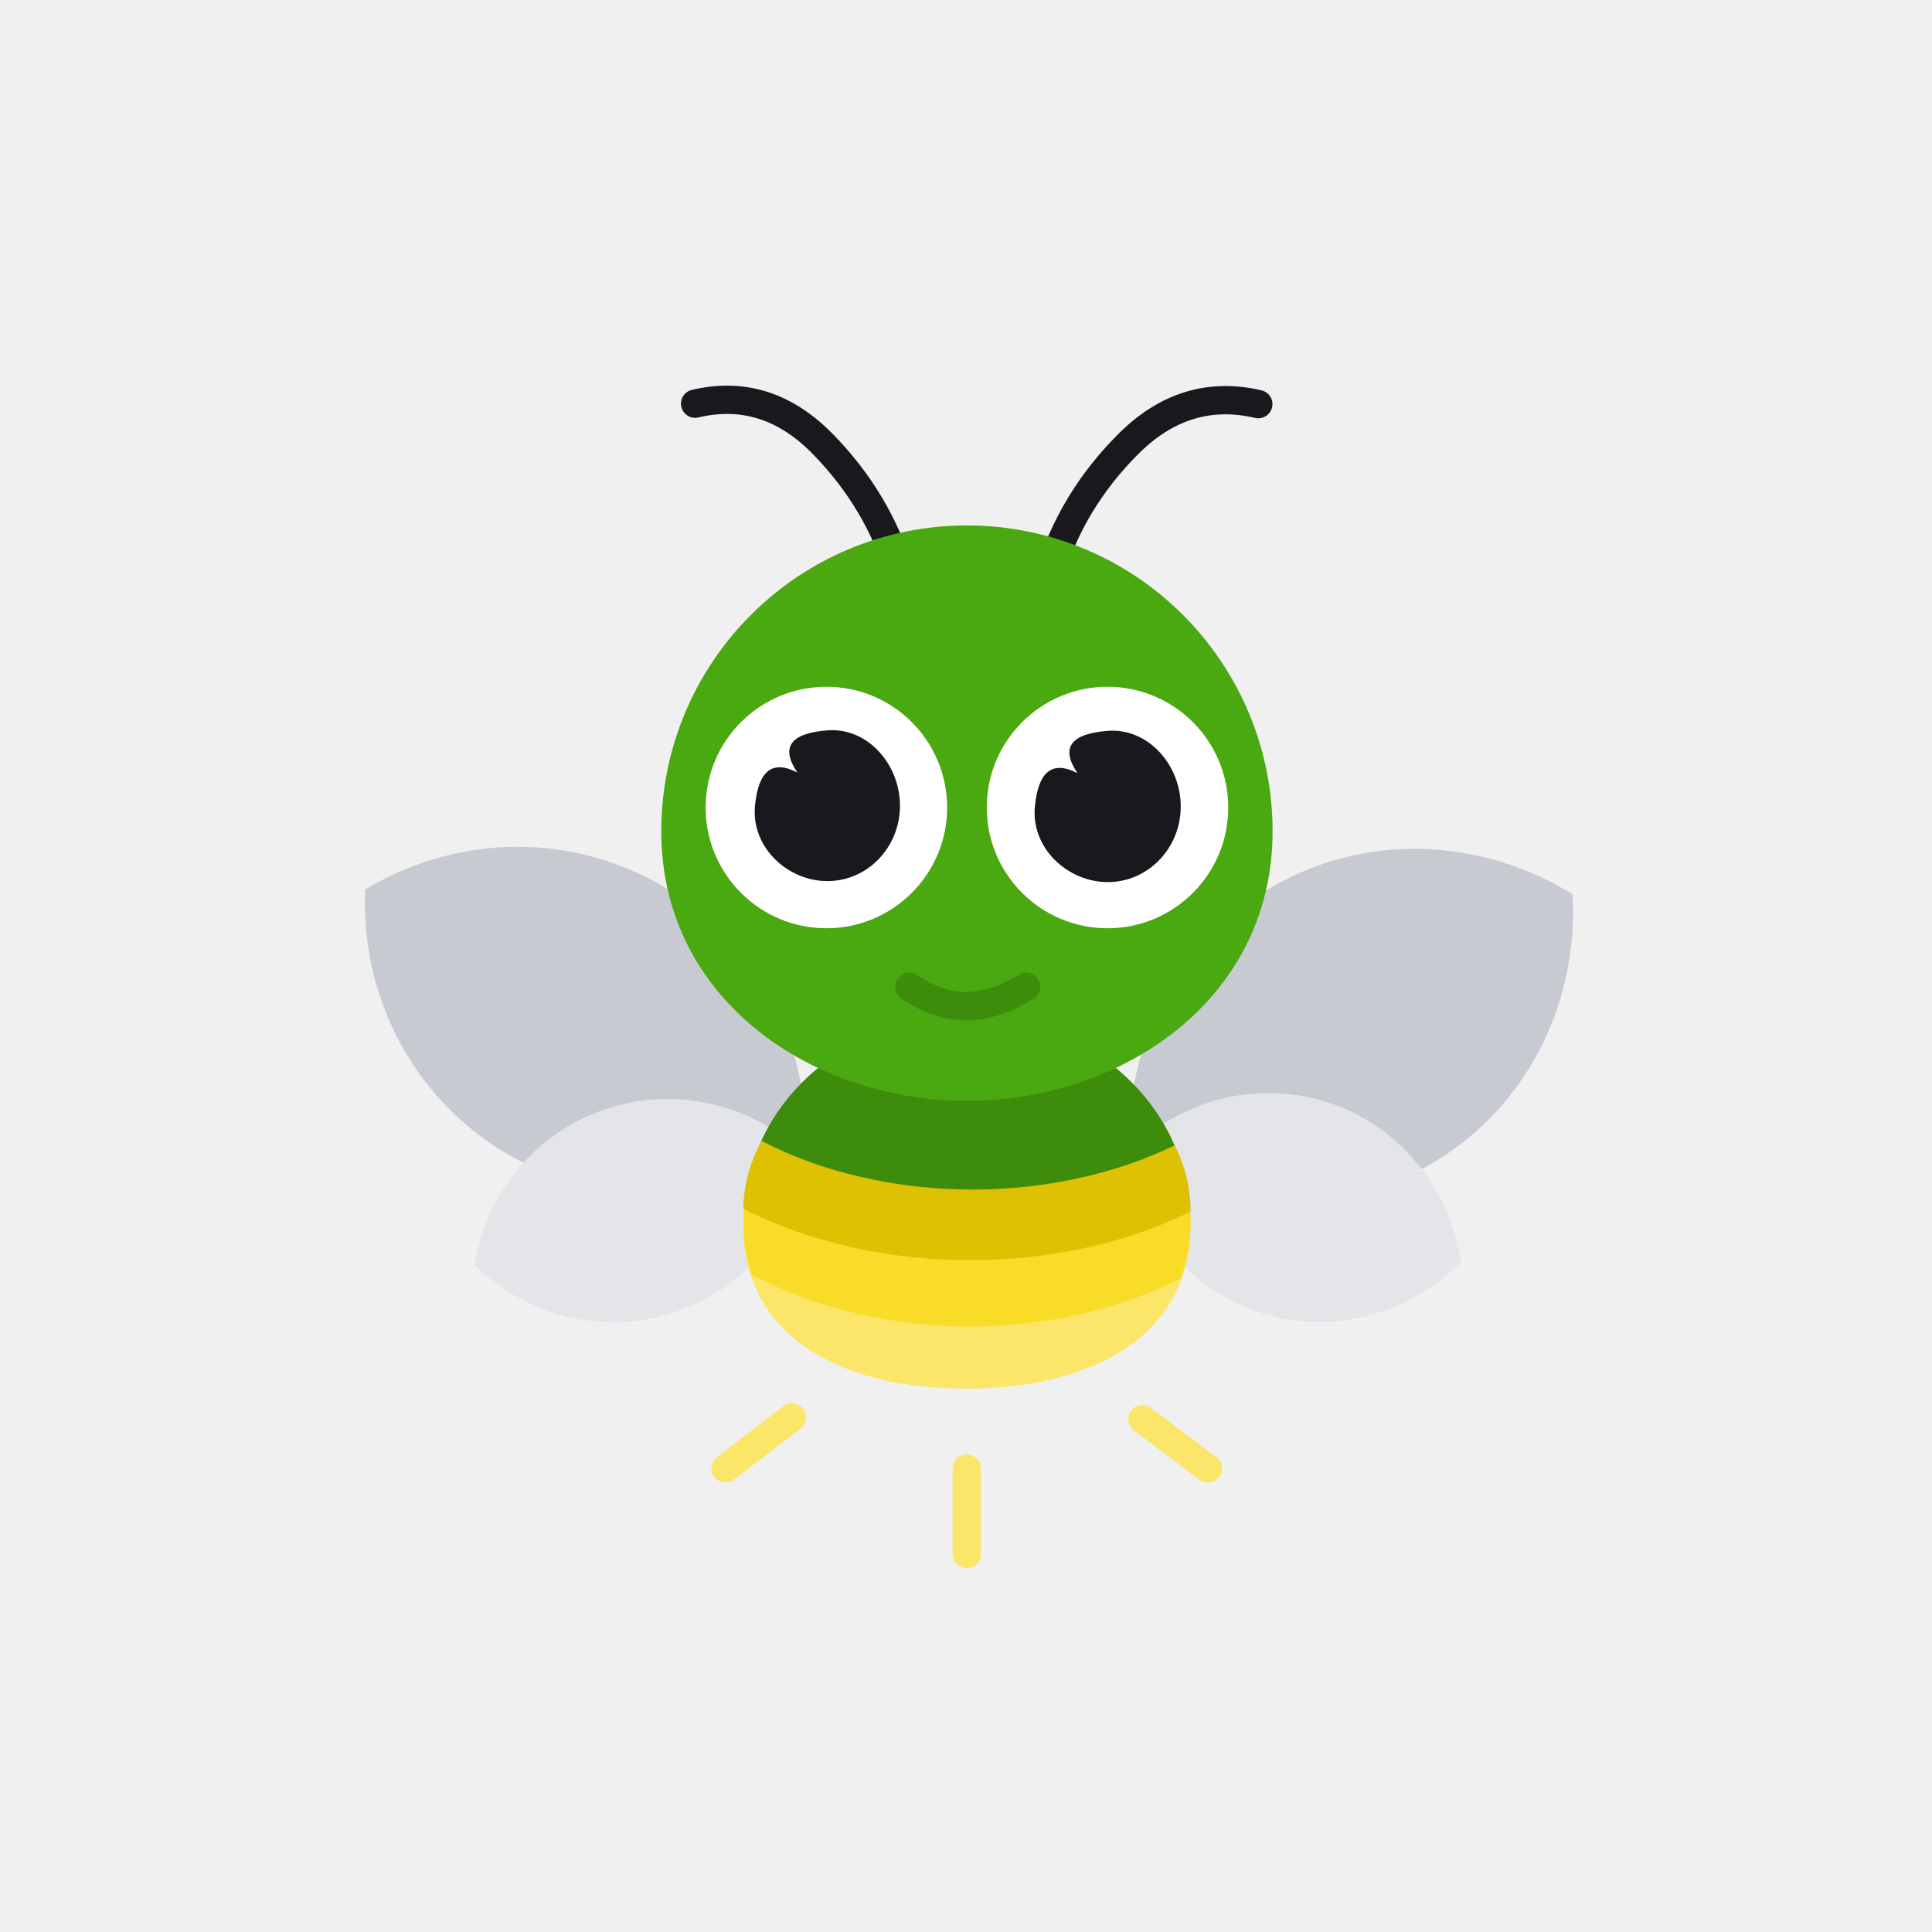
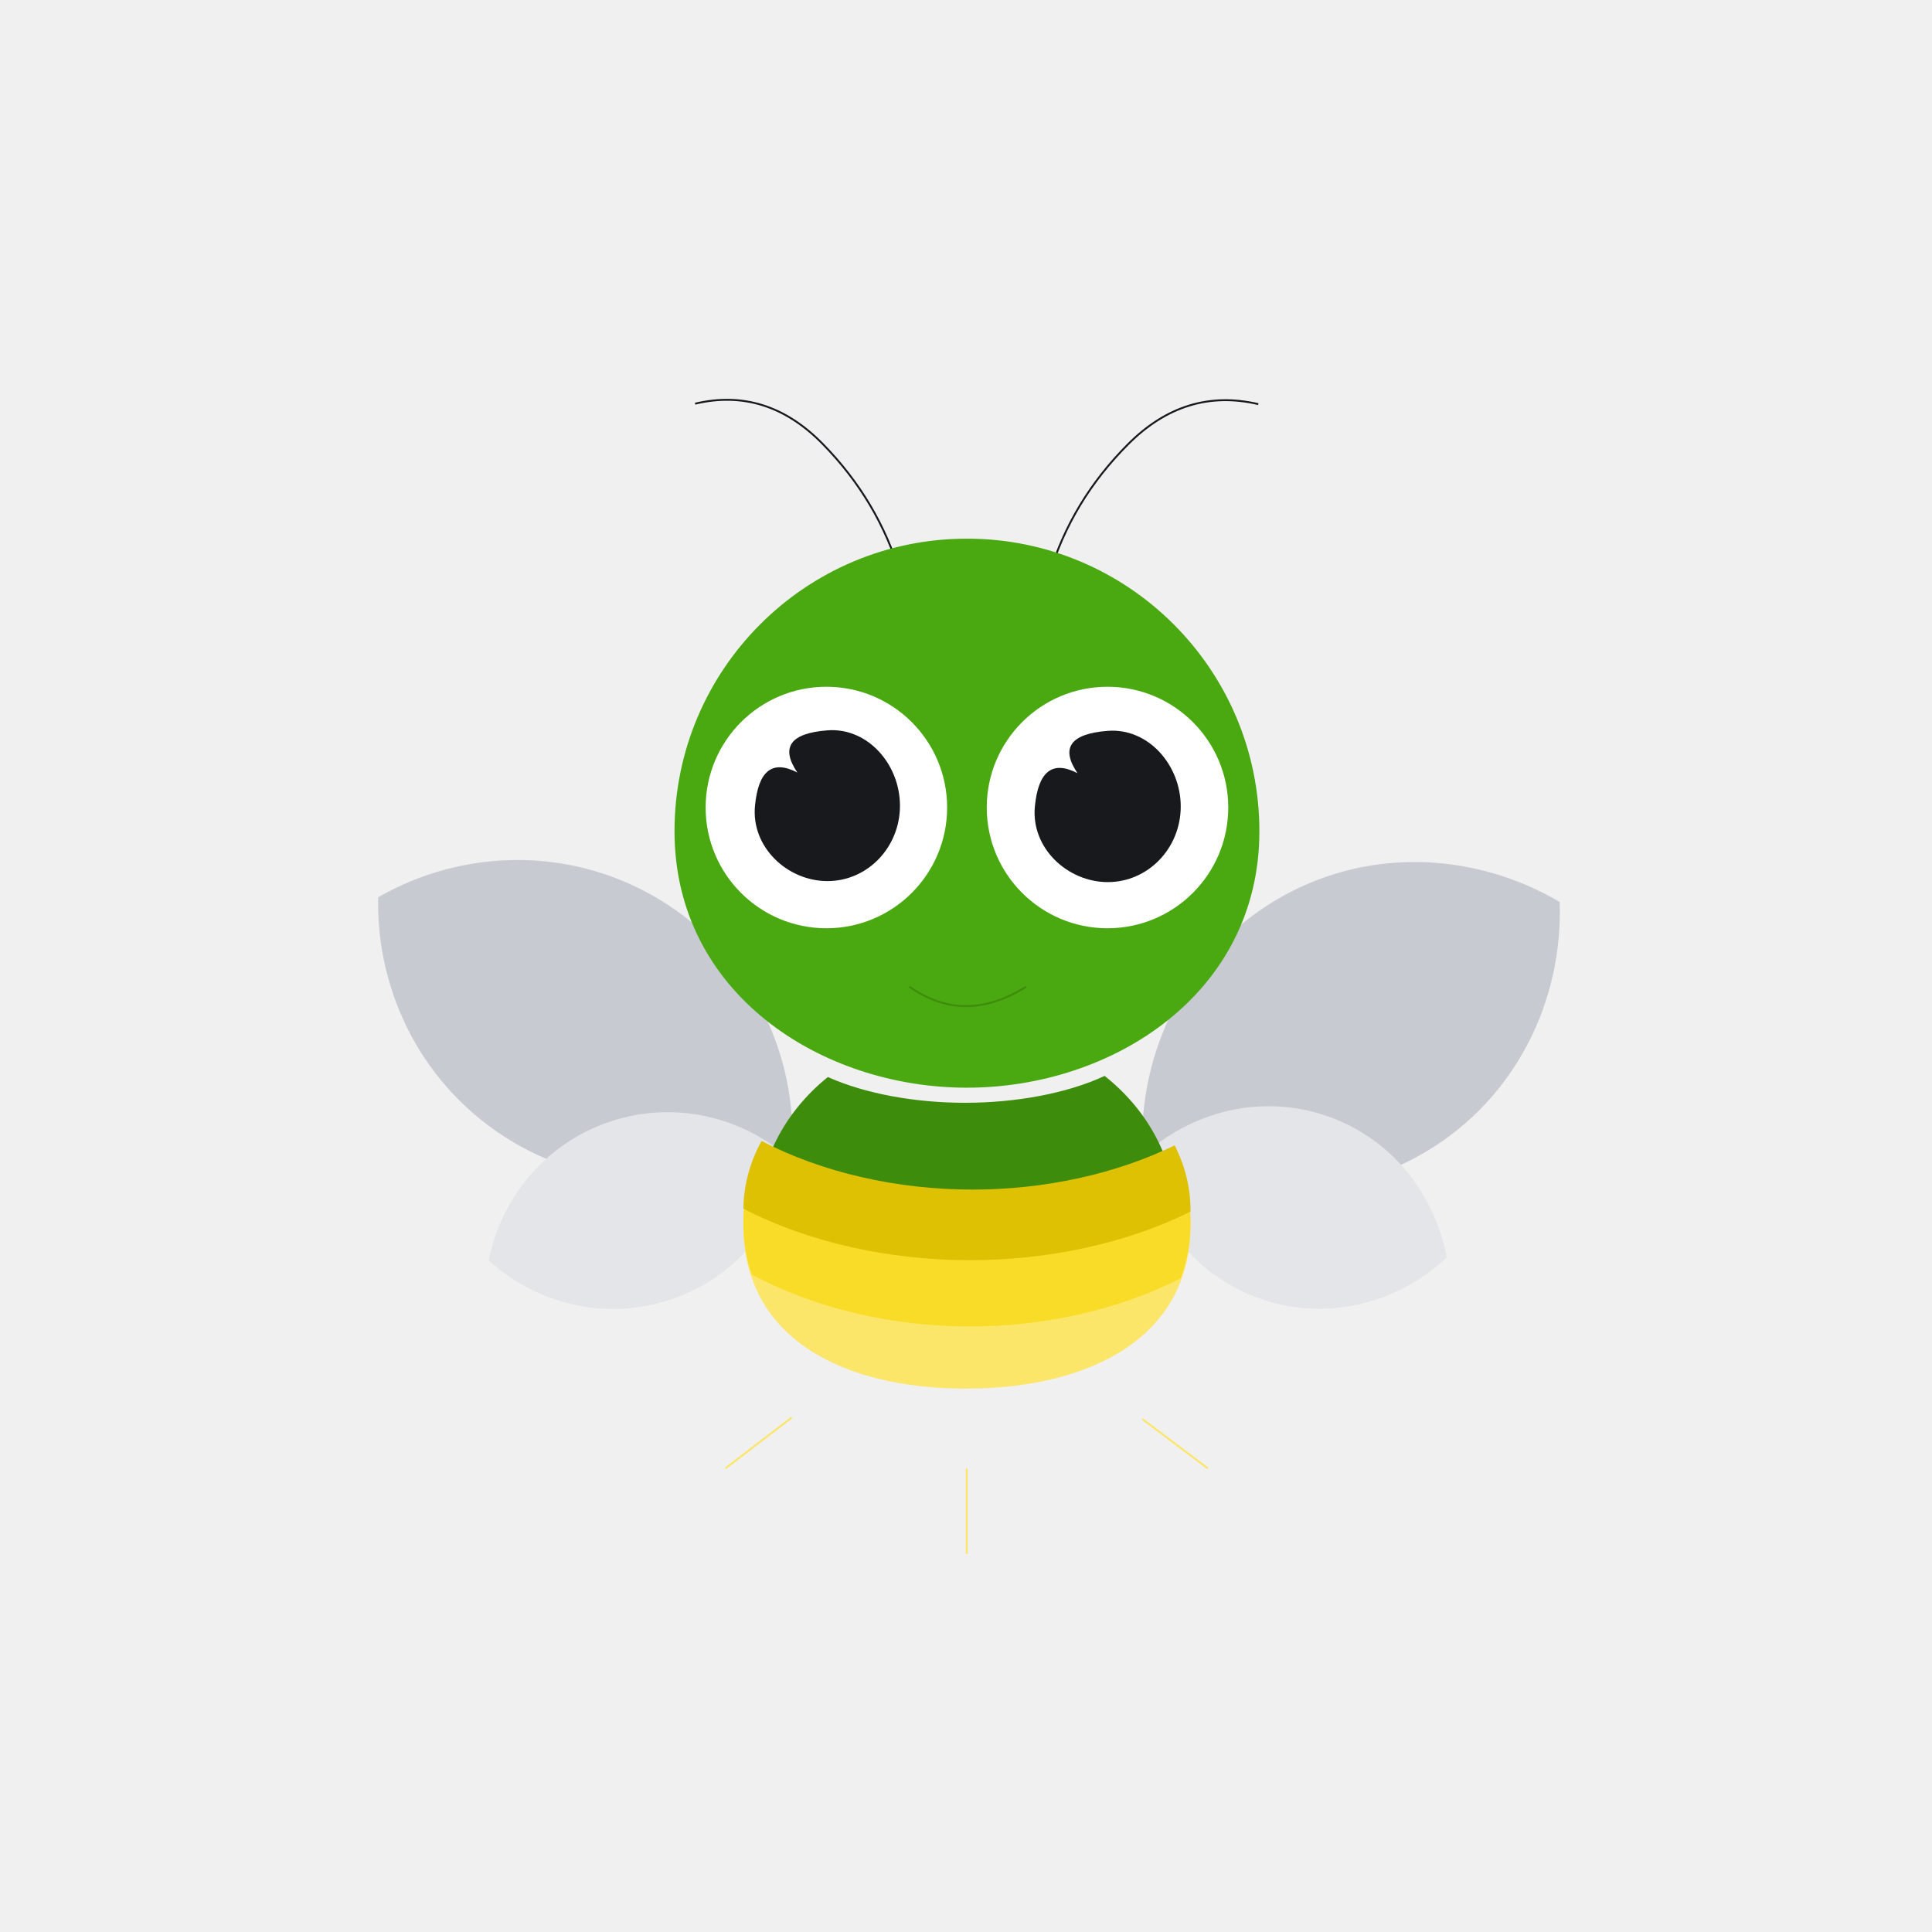
<svg xmlns="http://www.w3.org/2000/svg" width="1024px" height="1024px" viewBox="0 0 1024 1024" version="1.1">
-   <g id="Firefly" stroke="none" stroke-width="1" fill="none" fill-rule="evenodd">
+   <g id="Firefly" stroke="none" strokeWidth="1" fill="none" fillRule="evenodd">
    <rect id="Rectangle" x="0" y="0" width="1024" height="1024" />
-     <g id="Group-3" transform="translate(162, 411)" stroke-width="15">
+     <g id="Group-3" transform="translate(162, 411)" strokeWidth="15">
      <path d="M147.561,2.618 C192.501,27.837 222.807,75.493 222.807,130.128 C222.807,184.216 193.106,231.462 148.91,256.873 C103.97,231.654 73.664,183.998 73.664,129.362 C73.664,75.275 103.365,28.028 147.561,2.618 Z" id="Combined-Shape" stroke="#C7CBD1" fill="#C7CBD1" transform="translate(148.2355, 129.7455) rotate(-59) translate(-148.2355, -129.7455) " />
      <path d="M178.623,146.609 C207.439,163.492 226.751,194.495 226.751,229.947 C226.751,266.376 206.358,298.108 176.216,314.649 C147.401,297.766 128.088,266.763 128.088,231.312 C128.088,194.882 148.481,163.15 178.623,146.609 Z" id="Combined-Shape-Copy" stroke="#E3E5E8" fill="#E3E5E8" transform="translate(177.4197, 230.6291) rotate(-109) translate(-177.4197, -230.6291) " />
    </g>
-     <g id="Group-2" transform="translate(566, 411)" stroke-width="15">
+     <g id="Group-2" transform="translate(566, 411)" strokeWidth="15">
      <path d="M149.362,4.638 C195.855,30.045 227.209,78.056 227.209,133.099 C227.209,187.59 196.481,235.189 150.757,260.789 C104.263,235.382 72.909,187.371 72.909,132.327 C72.909,77.837 103.637,30.238 149.362,4.638 Z" id="Combined-Shape-Copy-2" stroke="#C7CBD1" fill="#C7CBD1" transform="translate(150.0592, 132.7133) scale(-1, 1) rotate(-59) translate(-150.0592, -132.7133) " />
      <path d="M121.069,144.355 C150.881,161.364 170.861,192.598 170.861,228.314 C170.861,265.015 149.763,296.984 118.579,313.648 C88.766,296.639 68.787,265.404 68.787,229.689 C68.787,192.988 89.884,161.019 121.069,144.355 Z" id="Combined-Shape-Copy-3" stroke="#E3E5E8" fill="#E3E5E8" transform="translate(119.8236, 229.0013) scale(-1, 1) rotate(-109) translate(-119.8236, -229.0013) " />
    </g>
-     <path d="M438.869,571.422 C458.662,580.241 485.081,585 511.5,585 C538.492,585 565.484,580.033 585.408,570.843 C608.454,589.161 623,616.02 623,645.952 C623,701.154 572.999,726 511.971,726 C450.944,726 402,701.154 402,645.952 C402,616.334 416.242,589.725 438.869,571.422 Z" id="Combined-Shape" stroke="#3E8C0B" stroke-width="15" fill="#3E8C0B" />
+     <path d="M438.869,571.422 C458.662,580.241 485.081,585 511.5,585 C538.492,585 565.484,580.033 585.408,570.843 C608.454,589.161 623,616.02 623,645.952 C623,701.154 572.999,726 511.971,726 C450.944,726 402,701.154 402,645.952 C402,616.334 416.242,589.725 438.869,571.422 Z" id="Combined-Shape" stroke="#3E8C0B" strokeWidth="15" fill="#3E8C0B" />
    <path d="M630.215,636.878 C630.733,640.985 631,645.162 631,649.396 C631,709.119 577.379,736 511.933,736 C446.487,736 394,709.119 394,649.396 C394,643.503 394.517,637.72 395.511,632.083 C429.08,655.437 472.79,668 516.5,668 C557.117,668 597.734,657.152 630.215,636.878 Z" id="Combined-Shape-Copy-5" fill="#FBE66A" />
    <path d="M625.653,677.592 C592.974,694.22 553.499,703.071 514.024,703.071 C472.959,703.071 431.894,693.492 398.48,675.546 C395.561,667.334 394,658.194 394,648.096 C394,642.487 394.487,636.98 395.425,631.607 C428.841,654.124 472.137,666.23 515.433,666.23 C556.462,666.23 597.491,655.359 630.113,635.058 C630.698,639.331 631,643.682 631,648.096 C631,659.04 629.127,668.86 625.653,677.592 Z" id="Combined-Shape" fill="#F9DC28" />
    <path d="M630.997,642.147 C597.329,658.954 555.676,667.933 514.024,667.933 C471.106,667.933 428.189,658.4 394.006,640.595 C394.165,627.858 397.587,615.734 403.647,604.713 C435.783,621.526 475.608,630.51 515.433,630.51 C553.368,630.51 591.303,622.359 622.592,607.054 C628.017,617.714 631,629.346 631,641.525 C631,641.733 630.999,641.94 630.997,642.147 Z" id="Combined-Shape-Copy-7" fill="#DFC104" />
-     <path d="M471.343,311.176 C466.816,284.115 455.965,259.384 438.79,236.981 C421.615,214.579 400.132,204.805 374.343,207.66" id="Line" stroke="#17191C" stroke-width="15" stroke-linecap="round" transform="translate(422.8427, 259.1762) rotate(-7) translate(-422.8427, -259.1762) " />
-     <path d="M661.018,311.298 C656.397,284.237 645.323,259.505 627.793,237.103 C610.264,214.7 588.339,204.927 562.018,207.782" id="Line-Copy" stroke="#17191C" stroke-width="15" stroke-linecap="round" transform="translate(611.5175, 259.298) scale(-1, 1) rotate(-7) translate(-611.5175, -259.298) " />
-     <path d="M419.723,751.255 L384.5,778.255" id="Line-2" stroke="#FBE66A" stroke-width="15" stroke-linecap="round" />
-     <path d="M512.388,778.377 L512.388,823.623" id="Line-2-Copy" stroke="#FBE66A" stroke-width="15" stroke-linecap="round" />
-     <path d="M614.388,745.255 L631.388,785.255" id="Line-2-Copy-2" stroke="#FBE66A" stroke-width="15" stroke-linecap="round" transform="translate(622.8884, 765.2546) rotate(-29.97451) translate(-622.8884, -765.2546) " />
-     <path d="M512.5,576 C589.75,576 667,525.986 667,440.602 C667,355.217 597.828,286 512.5,286 C427.172,286 358,355.217 358,440.602 C358,525.986 435.25,576 512.5,576 Z" id="Oval" stroke="#4AA810" stroke-width="15" fill="#4AA810" />
+     <path d="M471.343,311.176 C466.816,284.115 455.965,259.384 438.79,236.981 C421.615,214.579 400.132,204.805 374.343,207.66" id="Line" stroke="#17191C" strokeWidth="15" strokeLinecap="round" transform="translate(422.8427, 259.1762) rotate(-7) translate(-422.8427, -259.1762) " />
+     <path d="M661.018,311.298 C656.397,284.237 645.323,259.505 627.793,237.103 C610.264,214.7 588.339,204.927 562.018,207.782" id="Line-Copy" stroke="#17191C" strokeWidth="15" strokeLinecap="round" transform="translate(611.5175, 259.298) scale(-1, 1) rotate(-7) translate(-611.5175, -259.298) " />
+     <path d="M419.723,751.255 L384.5,778.255" id="Line-2" stroke="#FBE66A" strokeWidth="15" strokeLinecap="round" />
+     <path d="M512.388,778.377 L512.388,823.623" id="Line-2-Copy" stroke="#FBE66A" strokeWidth="15" strokeLinecap="round" />
+     <path d="M614.388,745.255 L631.388,785.255" id="Line-2-Copy-2" stroke="#FBE66A" strokeWidth="15" strokeLinecap="round" transform="translate(622.8884, 765.2546) rotate(-29.97451) translate(-622.8884, -765.2546) " />
+     <path d="M512.5,576 C589.75,576 667,525.986 667,440.602 C667,355.217 597.828,286 512.5,286 C427.172,286 358,355.217 358,440.602 C358,525.986 435.25,576 512.5,576 Z" id="Oval" stroke="#4AA810" strokeWidth="15" fill="#4AA810" />
    <g id="Group" transform="translate(374, 364)">
      <circle id="Oval" fill="#FFFFFF" cx="64" cy="64" r="64" />
      <path d="M64.579,103 C85.799,103 103,85.113 103,63.048 C103,40.982 85.741,21.467 64.579,23.095 C44.889,24.61 39.564,32.063 48.605,45.456 C35.433,38.579 27.951,44.442 26.159,63.048 C24.044,85.003 43.36,103 64.579,103 Z" id="Oval" fill="#17191C" />
    </g>
    <g id="Group-Copy" transform="translate(523, 364)">
      <circle id="Oval" fill="#FFFFFF" cx="64" cy="64" r="64" />
      <path d="M64.16,103.53 C85.508,103.53 102.813,85.585 102.813,63.449 C102.813,41.313 85.449,21.735 64.16,23.368 C44.35,24.887 38.992,32.365 48.088,45.801 C34.836,38.901 27.309,44.784 25.506,63.449 C23.379,85.475 42.812,103.53 64.16,103.53 Z" id="Oval" fill="#17191C" />
    </g>
-     <path d="M482,523 C491.839,529.854 501.864,533.282 512.077,533.282 C522.289,533.282 532.879,529.854 543.847,523" id="Line-4" stroke="#3E8C0B" stroke-width="15" stroke-linecap="round" />
+     <path d="M482,523 C491.839,529.854 501.864,533.282 512.077,533.282 C522.289,533.282 532.879,529.854 543.847,523" id="Line-4" stroke="#3E8C0B" strokeWidth="15" strokeLinecap="round" />
  </g>
</svg>
